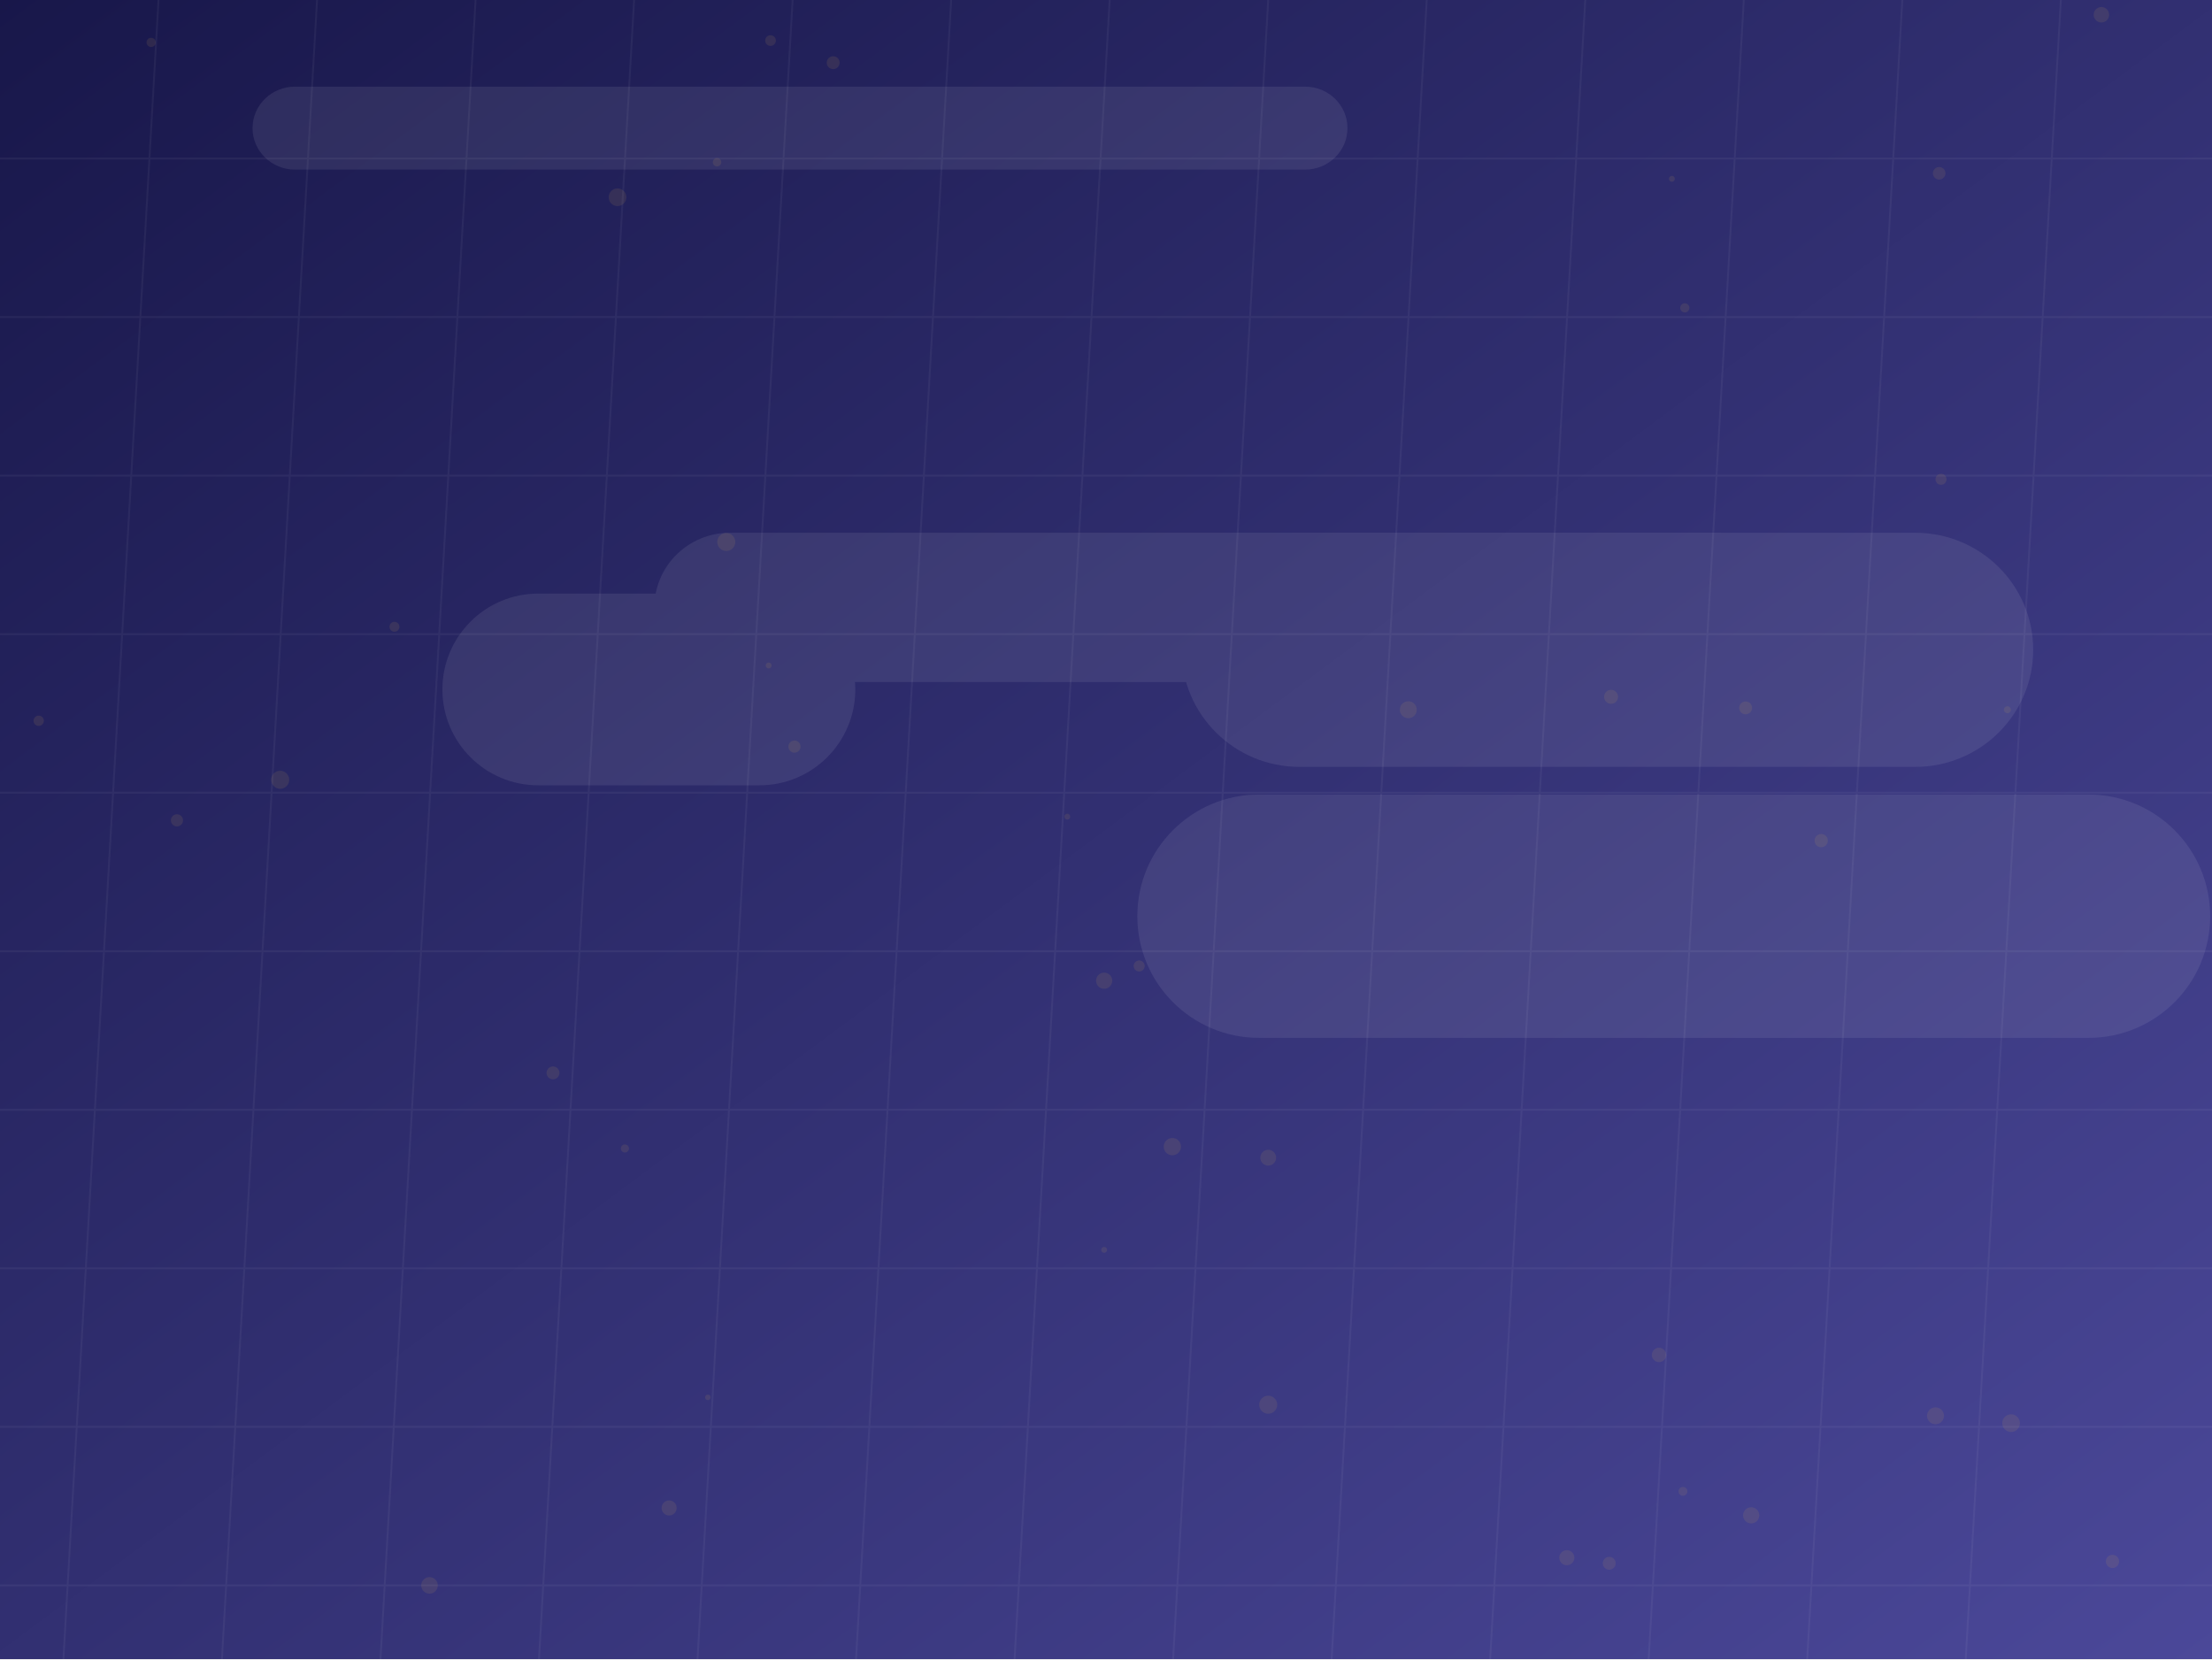
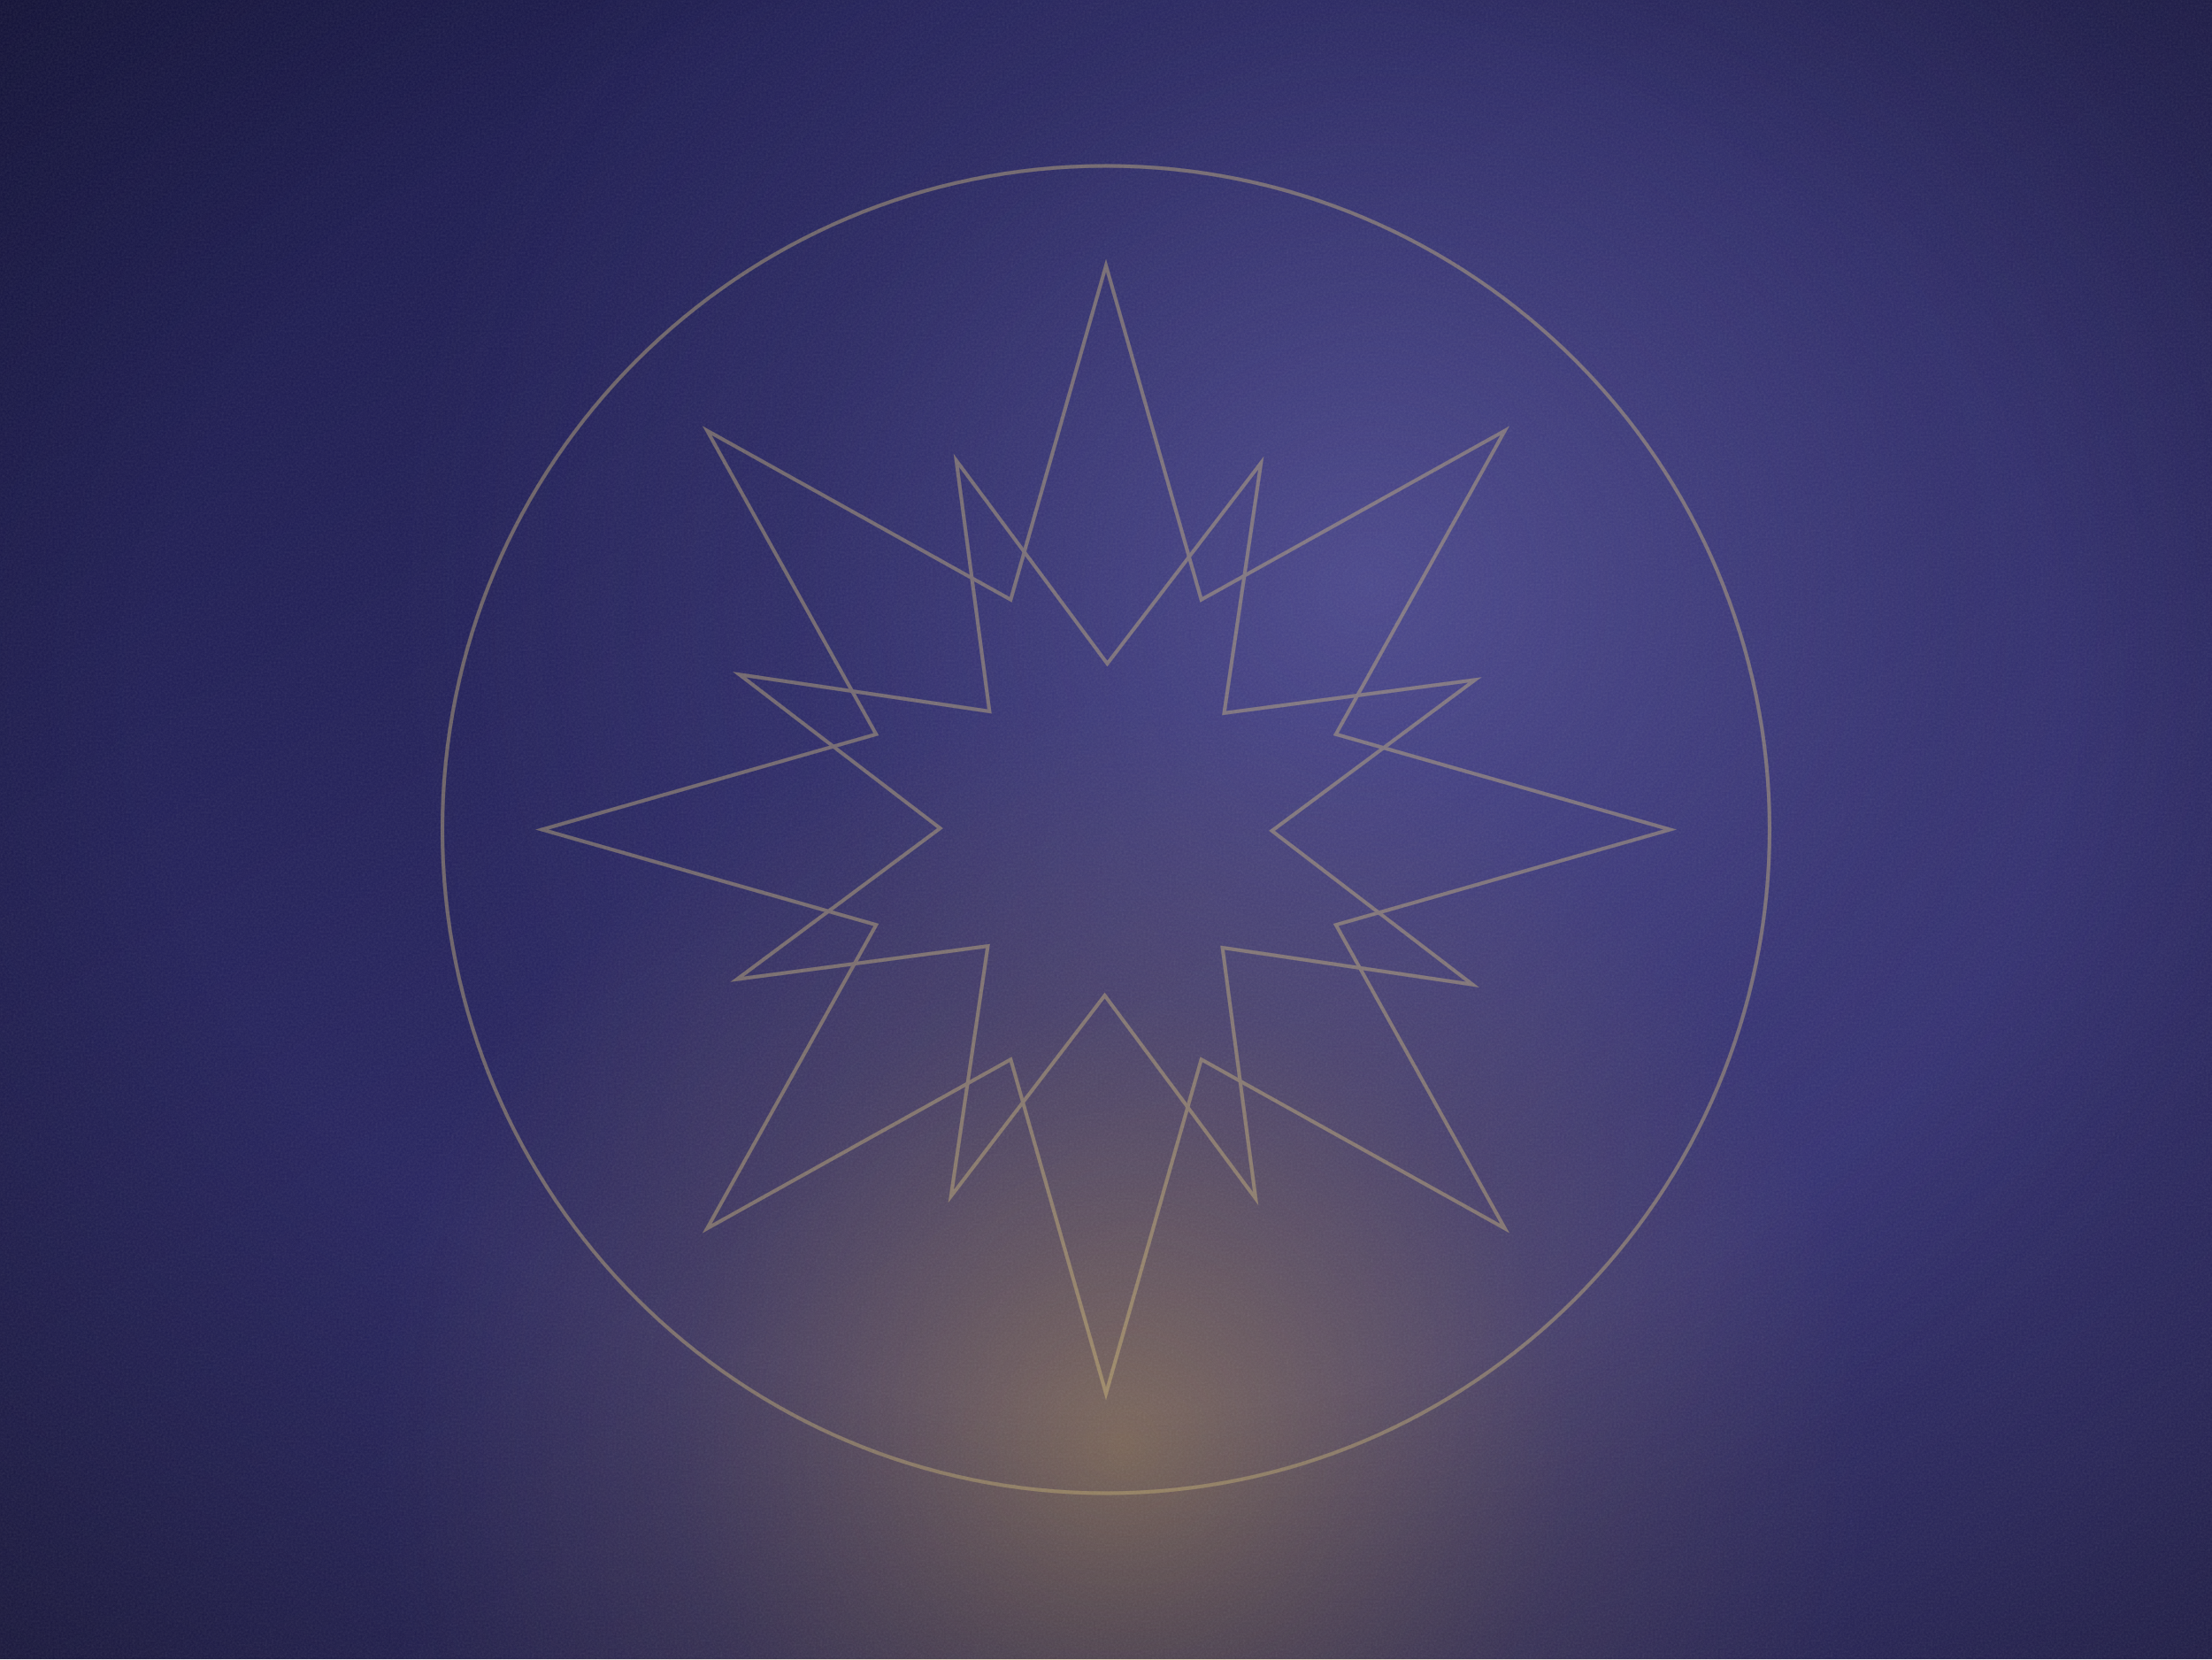
<svg xmlns="http://www.w3.org/2000/svg" width="1200" height="900" viewBox="0 0 1200 900" role="img">
  <defs>
-     <linearGradient id="t288" x1="0" y1="0" x2="1" y2="1">
+     <linearGradient id="t310" x1="0" y1="0" x2="0.8" y2="1">
      <stop offset="0%" stop-color="#18174a" />
-       <stop offset="100%" stop-color="#4b4899" />
+       <stop offset="100%" stop-color="#343073" />
    </linearGradient>
+     <radialGradient id="bloom3100">
+       <stop offset="0%" stop-color="#6f6bb8" stop-opacity="0.85" />
+       <stop offset="60%" stop-color="#6f6bb8" stop-opacity="0.22" />
+       <stop offset="100%" stop-color="#6f6bb8" stop-opacity="0" />
+     </radialGradient>
+     <radialGradient id="bloom3101">
+       <stop offset="0%" stop-color="#c8a24b" stop-opacity="0.85" />
+       <stop offset="60%" stop-color="#c8a24b" stop-opacity="0.22" />
+       <stop offset="100%" stop-color="#c8a24b" stop-opacity="0" />
+     </radialGradient>
+     <radialGradient id="t310v" cx="50%" cy="42%" r="78%">
+       <stop offset="55%" stop-color="#000000" stop-opacity="0" />
+       <stop offset="100%" stop-color="#000000" stop-opacity="0.42" />
+     </radialGradient>
+     <filter id="t310g" x="0" y="0" width="100%" height="100%">
+       <feTurbulence type="fractalNoise" baseFrequency="0.85" numOctaves="3" stitchTiles="stitch" result="n" />
+       <feColorMatrix type="saturate" values="0" in="n" result="g" />
+       <feComponentTransfer in="g" result="t">
+         <feFuncA type="linear" slope="0.2" />
+       </feComponentTransfer>
+     </filter>
  </defs>
-   <rect width="1200" height="900" fill="url(#t288)" />
-   <g fill="#ffffff" opacity="0.08">
-     <rect x="240" y="322" width="224" height="104" rx="52" />
-     <rect x="355" y="289" width="616" height="81" rx="41" />
-     <rect x="641" y="289" width="462" height="127" rx="64" />
-     <rect x="617" y="431" width="582" height="132" rx="66" />
-     <rect x="137" y="47" width="594" height="45" rx="23" />
+   <rect width="1200" height="900" fill="url(#t310)" />
+   <g opacity="0.6">
+     <circle cx="743.7" cy="316.2" r="532.9" fill="url(#bloom3100)" />
+     <circle cx="609.1" cy="784" r="402.4" fill="url(#bloom3101)" />
  </g>
-   <g stroke="#ffffff" stroke-width="1" opacity="0.05">
-     <line x1="86" y1="0" x2="34.4" y2="900" />
-     <line x1="172" y1="0" x2="120.4" y2="900" />
-     <line x1="258" y1="0" x2="206.4" y2="900" />
-     <line x1="344" y1="0" x2="292.4" y2="900" />
-     <line x1="430" y1="0" x2="378.4" y2="900" />
-     <line x1="516" y1="0" x2="464.4" y2="900" />
-     <line x1="602" y1="0" x2="550.4" y2="900" />
-     <line x1="688" y1="0" x2="636.4" y2="900" />
-     <line x1="774" y1="0" x2="722.4" y2="900" />
-     <line x1="860" y1="0" x2="808.4" y2="900" />
-     <line x1="946" y1="0" x2="894.4" y2="900" />
-     <line x1="1032" y1="0" x2="980.4" y2="900" />
-     <line x1="1118" y1="0" x2="1066.4" y2="900" />
-     <line x1="0" y1="86" x2="1200" y2="86" />
-     <line x1="0" y1="172" x2="1200" y2="172" />
-     <line x1="0" y1="258" x2="1200" y2="258" />
-     <line x1="0" y1="344" x2="1200" y2="344" />
-     <line x1="0" y1="430" x2="1200" y2="430" />
-     <line x1="0" y1="516" x2="1200" y2="516" />
-     <line x1="0" y1="602" x2="1200" y2="602" />
-     <line x1="0" y1="688" x2="1200" y2="688" />
-     <line x1="0" y1="774" x2="1200" y2="774" />
-     <line x1="0" y1="860" x2="1200" y2="860" />
+   <g fill="none" stroke="#dcc57c" stroke-width="2" opacity="0.4">
+     <path d="M906,450L724.7,501.7L816.4,666.4L651.7,574.7L600,756L548.3,574.7L383.6,666.4L475.3,501.7L294,450L475.3,398.3L383.6,233.6L548.3,325.3L600,144L651.7,325.3L816.4,233.6L724.7,398.3Z" />
+     <path d="M798.9,534.1L663.2,514.1L681.2,650.2L599.3,540L515.9,648.9L535.9,513.2L399.8,531.2L510,449.3L401.1,365.9L536.8,385.9L518.8,249.8L600.7,360L684.1,251.1L664.1,386.8L800.2,368.8L690,450.7Z" />
+     <circle cx="600" cy="450" r="360" />
  </g>
-   <g fill="#c8a24b" opacity="0.12">
-     <circle cx="417" cy="361" r="1.6" />
-     <circle cx="394" cy="294" r="4.9" />
-     <circle cx="579" cy="443" r="1.6" />
-     <circle cx="152" cy="423" r="4.9" />
-     <circle cx="1140" cy="8" r="4.2" />
-     <circle cx="900" cy="735" r="3.9" />
-     <circle cx="452" cy="34" r="3.5" />
-     <circle cx="764" cy="385" r="4.6" />
-     <circle cx="988" cy="456" r="3.6" />
-     <circle cx="636" cy="622" r="4.7" />
-     <circle cx="688" cy="628" r="4.3" />
-     <circle cx="21" cy="391" r="2.8" />
-     <circle cx="363" cy="818" r="4.1" />
-     <circle cx="914" cy="167" r="2.5" />
-     <circle cx="907" cy="97" r="1.6" />
-     <circle cx="1089" cy="385" r="1.9" />
-     <circle cx="96" cy="445" r="3.3" />
-     <circle cx="947" cy="384" r="3.5" />
-     <circle cx="418" cy="22" r="2.9" />
-     <circle cx="82" cy="23" r="2.5" />
-     <circle cx="599" cy="678" r="1.6" />
-     <circle cx="233" cy="860" r="4.5" />
-     <circle cx="688" cy="762" r="4.9" />
-     <circle cx="389" cy="88" r="2.3" />
-     <circle cx="950" cy="822" r="4.4" />
-     <circle cx="1146" cy="847" r="3.6" />
-     <circle cx="214" cy="340" r="2.7" />
-     <circle cx="300" cy="582" r="3.5" />
-     <circle cx="339" cy="623" r="2.2" />
-     <circle cx="913" cy="809" r="2.4" />
-     <circle cx="618" cy="524" r="3.0" />
-     <circle cx="874" cy="378" r="3.8" />
-     <circle cx="1052" cy="94" r="3.4" />
-     <circle cx="850" cy="845" r="4.1" />
-     <circle cx="1053" cy="260" r="3.0" />
-     <circle cx="873" cy="848" r="3.5" />
-     <circle cx="431" cy="405" r="3.3" />
-     <circle cx="1050" cy="768" r="4.6" />
-     <circle cx="335" cy="107" r="4.8" />
-     <circle cx="1091" cy="772" r="4.8" />
-     <circle cx="384" cy="758" r="1.5" />
-     <circle cx="599" cy="532" r="4.4" />
-   </g>
+   <rect width="1200" height="900" fill="url(#t310v)" />
+   <rect width="1200" height="900" filter="url(#t310g)" opacity="0.55" />
</svg>
